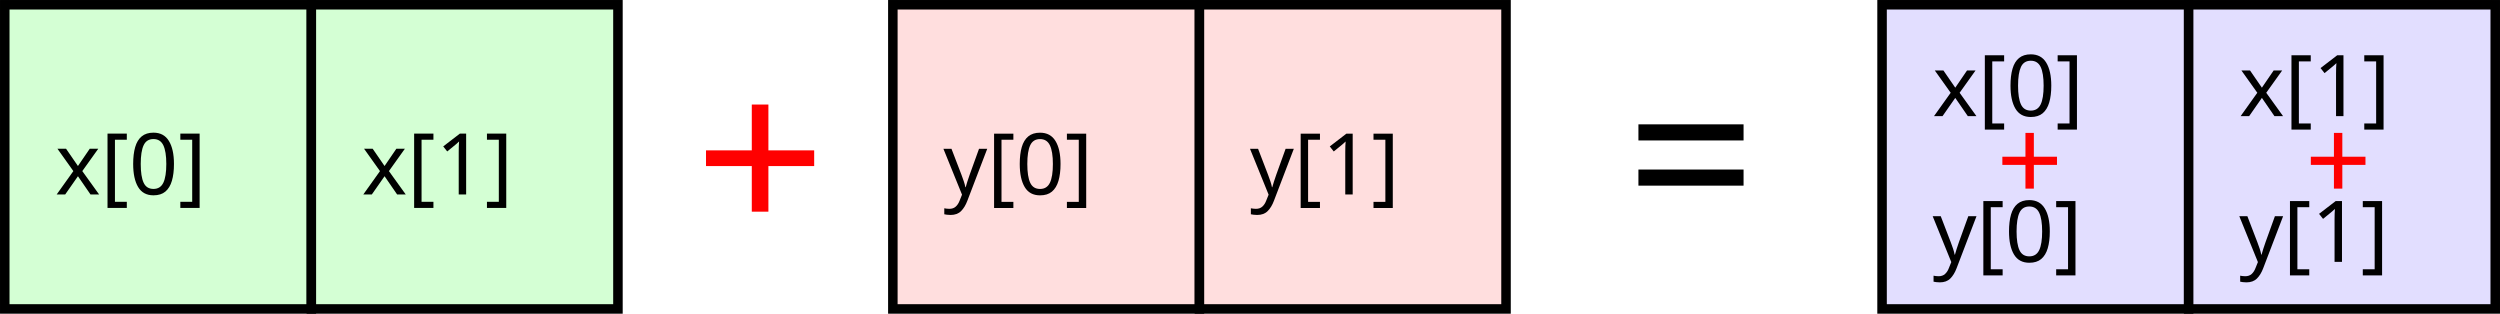
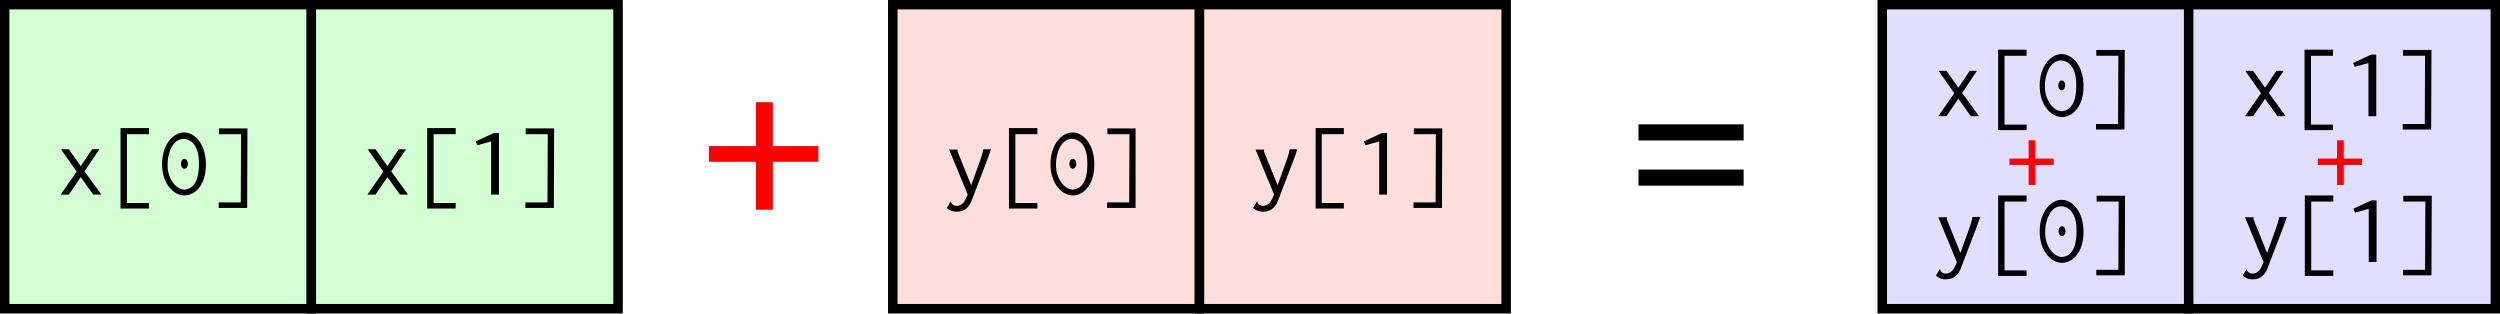
- <svg xmlns="http://www.w3.org/2000/svg" id="Layer_1" data-name="Layer 1" viewBox="0 0 860.84 108.01">
-   <rect x="1.64" y="1.64" width="105.57" height="104.74" style="fill:#d4ffd4" />
-   <rect x="1.64" y="1.64" width="105.57" height="104.74" style="fill:none;stroke:#000;stroke-miterlimit:10;stroke-width:3.274px" />
-   <text transform="translate(18.98 66.96) scale(1.01 1)" style="font-size:29.34px;font-family:InconsolataForPowerline-g, Inconsolata-g for Powerline">x[0]</text>
-   <rect x="107.21" y="1.64" width="105.57" height="104.74" style="fill:#d4ffd4" />
-   <rect x="107.21" y="1.64" width="105.57" height="104.74" style="fill:none;stroke:#000;stroke-miterlimit:10;stroke-width:3.274px" />
-   <text transform="translate(124.56 66.96) scale(1.01 1)" style="font-size:29.34px;font-family:InconsolataForPowerline-g, Inconsolata-g for Powerline">x[1]</text>
-   <rect x="307.44" y="1.64" width="105.57" height="104.74" style="fill:#ffdede" />
-   <rect x="307.44" y="1.64" width="105.57" height="104.74" style="fill:none;stroke:#000;stroke-miterlimit:10;stroke-width:3.274px" />
-   <rect x="413.01" y="1.64" width="105.57" height="104.74" style="fill:#ffdede" />
-   <rect x="413.01" y="1.64" width="105.57" height="104.74" style="fill:none;stroke:#000;stroke-miterlimit:10;stroke-width:3.274px" />
-   <text transform="translate(239.14 81.34) scale(1.04 1)" style="font-size:76.208px;fill:red;font-family:InconsolataForPowerline-g, Inconsolata-g for Powerline">+</text>
-   <rect x="648.06" y="1.64" width="105.57" height="104.74" style="fill:#e2deff" />
-   <rect x="648.06" y="1.64" width="105.57" height="104.74" style="fill:none;stroke:#000;stroke-miterlimit:10;stroke-width:3.274px" />
-   <rect x="753.63" y="1.64" width="105.57" height="104.74" style="fill:#e2deff" />
-   <rect x="753.63" y="1.64" width="105.57" height="104.74" style="fill:none;stroke:#000;stroke-miterlimit:10;stroke-width:3.274px" />
-   <text transform="translate(559.75 80.91) scale(1.01 1)" style="font-size:78.239px;font-family:InconsolataForPowerline-g, Inconsolata-g for Powerline">=</text>
-   <text transform="translate(665.41 39.99) scale(1.01 1)" style="font-size:29.34px;font-family:InconsolataForPowerline-g, Inconsolata-g for Powerline">x[0]</text>
-   <text transform="translate(770.99 39.99) scale(1.01 1)" style="font-size:29.34px;font-family:InconsolataForPowerline-g, Inconsolata-g for Powerline">x[1]</text>
-   <text transform="translate(324.82 66.97) scale(1.01 1)" style="font-size:29.34px;font-family:InconsolataForPowerline-g, Inconsolata-g for Powerline">y[0]</text>
-   <text transform="translate(430.39 66.97) scale(1.01 1)" style="font-size:29.34px;font-family:InconsolataForPowerline-g, Inconsolata-g for Powerline">y[1]</text>
-   <text transform="translate(665.46 90.18) scale(1.01 1)" style="font-size:29.34px;font-family:InconsolataForPowerline-g, Inconsolata-g for Powerline">y[0]</text>
-   <text transform="translate(771.04 90.18) scale(1.01 1)" style="font-size:29.34px;font-family:InconsolataForPowerline-g, Inconsolata-g for Powerline">y[1]</text>
-   <text transform="translate(687.48 69.34) scale(1.01 1)" style="font-size:39.618px;fill:red;font-family:InconsolataForPowerline-g, Inconsolata-g for Powerline">+</text>
-   <text transform="translate(793.7 69.34) scale(1.01 1)" style="font-size:39.618px;fill:red;font-family:InconsolataForPowerline-g, Inconsolata-g for Powerline">+</text>
+ <svg xmlns="http://www.w3.org/2000/svg" version="1.1" id="Layer_1" x="0px" y="0px" viewBox="0 0 860.8 108" style="enable-background:new 0 0 860.8 108;" xml:space="preserve">
+   <style type="text/css">
+ 	.st0{fill:#D4FFD4;}
+ 	.st1{fill:none;stroke:#000000;stroke-width:3.274;stroke-miterlimit:10;}
+ 	.st2{enable-background:new    ;}
+ 	.st3{fill:#FFDEDE;}
+ 	.st4{fill:#FF0000;}
+ 	.st5{fill:#E2DEFF;}
+ 	.st6{font-family:'InconsolataForPowerline-g';}
+ 	.st7{font-size:78.239px;}
+ </style>
+   <rect x="1.6" y="1.6" class="st0" width="105.6" height="104.7" />
+   <rect x="1.6" y="1.6" class="st1" width="105.6" height="104.7" />
+   <g class="st2">
+     <path d="M34.2,51.4L29.1,59l5.8,8h-2.8l-4.3-6l-4.1,6h-2.8l5.5-7.9L21,51.4h2.7l4.1,5.8l3.9-5.8H34.2z" />
+     <path d="M51.3,44.2v2h-7.6l0,23.7h7.6v1.9h-9.8l0-27.7H51.3z" />
+     <path d="M70.9,56.7c0,7.3-4,10.6-7.4,10.6c-3.7,0-7.7-4-7.7-10.8c0-6.8,3.9-10.9,7.6-10.9C67,45.6,70.9,49.5,70.9,56.7z M63.5,65.3   c3.5-0.3,5-3.6,5-8.8c0.1-5.2-1.8-8.4-5.2-8.7c-3.9,0-5.6,5-5.6,8.7C57.5,61,60.3,65.2,63.5,65.3z M63.5,58.1   c-0.7,0-1.2-0.8-1.2-1.7s0.5-1.7,1.2-1.7c0.7,0,1.2,0.8,1.2,1.7S64.2,58.1,63.5,58.1z" />
+     <path d="M85.2,44.2l-0.1,27.4h-9.8v-1.9h7.6L83,46.2h-7.6v-2H85.2z" />
+   </g>
+   <rect x="107.2" y="1.6" class="st0" width="105.6" height="104.7" />
+   <rect x="107.2" y="1.6" class="st1" width="105.6" height="104.7" />
+   <g class="st2">
+     <path d="M139.8,51.4l-5.1,7.6l5.8,8h-2.8l-4.3-6l-4.1,6h-2.8l5.5-7.9l-5.4-7.7h2.7l4.1,5.8l3.9-5.8H139.8z" />
+     <path d="M156.9,44.2v2h-7.6l0,23.7h7.6v1.9h-9.8l0-27.7H156.9z" />
+     <path d="M171.7,67h-2.6V48.7l-4.7,1.3l-0.6-1.3l6.2-2.9h1.8V67z" />
+     <path d="M190.8,44.2l-0.1,27.4h-9.8v-1.9h7.6l0.1-23.5H181v-2H190.8z" />
+   </g>
+   <rect x="307.4" y="1.6" class="st3" width="105.6" height="104.7" />
+   <rect x="307.4" y="1.6" class="st1" width="105.6" height="104.7" />
+   <rect x="413" y="1.6" class="st3" width="105.6" height="104.7" />
+   <rect x="413" y="1.6" class="st1" width="105.6" height="104.7" />
+   <g class="st2">
+     <path class="st4" d="M266.1,35.2v15.1h15.7v5.4h-15.7v16.5h-5.8V55.7h-16.2v-5.4h16.2V35.2H266.1z" />
+   </g>
+   <rect x="648.1" y="1.6" class="st5" width="105.6" height="104.7" />
+   <rect x="648.1" y="1.6" class="st1" width="105.6" height="104.7" />
+   <rect x="753.6" y="1.6" class="st5" width="105.6" height="104.7" />
+   <rect x="753.6" y="1.6" class="st1" width="105.6" height="104.7" />
+   <text transform="matrix(1.01 0 0 1 559.75 80.9102)" class="st6 st7">=</text>
+   <g class="st2">
+     <path d="M680.7,24.4l-5.1,7.6l5.8,8h-2.8l-4.3-6l-4.1,6h-2.8l5.5-7.9l-5.4-7.7h2.7l4.1,5.8l3.9-5.8H680.7z" />
+     <path d="M697.8,17.2v2h-7.6l0,23.7h7.6v1.9H688l0-27.7H697.8z" />
+     <path d="M717.4,29.7c0,7.3-4,10.6-7.4,10.6c-3.7,0-7.7-4-7.7-10.8c0-6.8,3.9-10.9,7.6-10.9C713.5,18.7,717.4,22.5,717.4,29.7z    M709.9,38.3c3.5-0.3,5-3.6,5-8.8c0.1-5.2-1.8-8.4-5.2-8.7c-3.9,0-5.6,5-5.6,8.7C704,34.1,706.7,38.2,709.9,38.3z M709.9,31.1   c-0.7,0-1.2-0.8-1.2-1.7s0.5-1.7,1.2-1.7c0.7,0,1.2,0.8,1.2,1.7S710.6,31.1,709.9,31.1z" />
+     <path d="M731.6,17.2l-0.1,27.4h-9.8v-1.9h7.6l0.1-23.5h-7.6v-2H731.6z" />
+   </g>
+   <g class="st2">
+     <path d="M786.3,24.4l-5.1,7.6l5.8,8h-2.8l-4.3-6l-4.1,6h-2.8l5.5-7.9l-5.4-7.7h2.7l4.1,5.8l3.9-5.8H786.3z" />
+     <path d="M803.3,17.2v2h-7.6l0,23.7h7.6v1.9h-9.8l0-27.7H803.3z" />
+     <path d="M818.1,40h-2.6V21.7l-4.7,1.3l-0.6-1.3l6.2-2.9h1.8V40z" />
+     <path d="M837.2,17.2l-0.1,27.4h-9.8v-1.9h7.6l0.1-23.5h-7.6v-2H837.2z" />
+   </g>
+   <g class="st2">
+     <path d="M329.8,51.4c0,0.3-0.1,0.5-0.1,0.7c0,0.1,0,0.2,0.1,0.3l4.6,11.4l3-8.3c0.5-1.3,0.9-2.7,1.2-4.1h2.6c-0.5,1.5-1,3-1.6,4.5   l-4.9,12.8c-0.3,0.9-0.7,1.7-1.4,2.5c-1,1.2-2.5,1.7-3.9,1.7c-1.3,0-2.5-0.4-3.4-1.3l1.3-2.2c0.2,0.1,0.2,0.4,0.3,0.6   c0.1,0.2,0.7,0.9,1.8,0.9c0.7,0,1.6-0.3,2.2-1c0.5-0.5,0.8-1.2,1.1-1.8l0.5-1.1l-6.4-15.5H329.8z" />
+     <path d="M357.2,44.2v2h-7.6l0,23.7h7.6v1.9h-9.8l0-27.7H357.2z" />
+     <path d="M376.8,56.7c0,7.3-4,10.6-7.4,10.6c-3.7,0-7.7-4-7.7-10.8c0-6.8,3.9-10.9,7.6-10.9C372.9,45.6,376.8,49.5,376.8,56.7z    M369.4,65.3c3.5-0.3,5-3.6,5-8.8c0.1-5.2-1.8-8.4-5.2-8.7c-3.9,0-5.6,5-5.6,8.7C363.4,61,366.2,65.2,369.4,65.3z M369.4,58.1   c-0.7,0-1.2-0.8-1.2-1.7s0.5-1.7,1.2-1.7c0.7,0,1.2,0.8,1.2,1.7S370,58.1,369.4,58.1z" />
+     <path d="M391,44.2L391,71.6h-9.8v-1.9h7.6l0.1-23.5h-7.6v-2H391z" />
+   </g>
+   <g class="st2">
+     <path d="M435.3,51.4c0,0.3-0.1,0.5-0.1,0.7c0,0.1,0,0.2,0.1,0.3l4.6,11.4l3-8.3c0.5-1.3,0.9-2.7,1.2-4.1h2.6c-0.5,1.5-1,3-1.6,4.5   l-4.9,12.8c-0.3,0.9-0.7,1.7-1.4,2.5c-1,1.2-2.5,1.7-3.9,1.7c-1.3,0-2.5-0.4-3.4-1.3l1.3-2.2c0.2,0.1,0.2,0.4,0.3,0.6   c0.1,0.2,0.7,0.9,1.8,0.9c0.7,0,1.6-0.3,2.2-1c0.5-0.5,0.8-1.2,1.1-1.8l0.5-1.1l-6.4-15.5H435.3z" />
+     <path d="M462.7,44.2v2h-7.6l0,23.7h7.6v1.9H453l0-27.7H462.7z" />
+     <path d="M477.5,67h-2.6V48.7l-4.7,1.3l-0.6-1.3l6.2-2.9h1.8V67z" />
+     <path d="M496.6,44.2l-0.1,27.4h-9.8v-1.9h7.6l0.1-23.5h-7.6v-2H496.6z" />
+   </g>
+   <g class="st2">
+     <path d="M670.4,74.7c0,0.3-0.1,0.5-0.1,0.7c0,0.1,0,0.2,0.1,0.3l4.6,11.4l3-8.3c0.5-1.3,0.9-2.7,1.2-4.1h2.6c-0.5,1.5-1,3-1.6,4.5   l-4.9,12.8c-0.3,0.9-0.7,1.7-1.4,2.5c-1,1.2-2.5,1.7-3.9,1.7c-1.3,0-2.5-0.4-3.4-1.3l1.3-2.2c0.2,0.1,0.2,0.4,0.3,0.6   c0.1,0.2,0.7,0.9,1.8,0.9c0.7,0,1.6-0.3,2.2-1c0.5-0.5,0.8-1.2,1.1-1.8l0.5-1.1l-6.4-15.5H670.4z" />
+     <path d="M697.8,67.4v2h-7.6l0,23.7h7.6v1.9H688l0-27.7H697.8z" />
+     <path d="M717.4,79.9c0,7.3-4,10.6-7.4,10.6c-3.7,0-7.7-4-7.7-10.8c0-6.8,3.9-10.9,7.6-10.9C713.5,68.8,717.4,72.7,717.4,79.9z    M710,88.5c3.5-0.3,5-3.6,5-8.8c0.1-5.2-1.8-8.4-5.2-8.7c-3.9,0-5.6,5-5.6,8.7C704,84.3,706.8,88.4,710,88.5z M710,81.3   c-0.7,0-1.2-0.8-1.2-1.7s0.5-1.7,1.2-1.7c0.7,0,1.2,0.8,1.2,1.7S710.7,81.3,710,81.3z" />
+     <path d="M731.7,67.4l-0.1,27.4h-9.8v-1.9h7.6l0.1-23.5h-7.6v-2H731.7z" />
+   </g>
+   <g class="st2">
+     <path d="M776,74.7c0,0.3-0.1,0.5-0.1,0.7c0,0.1,0,0.2,0.1,0.3l4.6,11.4l3-8.3c0.5-1.3,0.9-2.7,1.2-4.1h2.6c-0.5,1.5-1,3-1.6,4.5   l-4.9,12.8c-0.3,0.9-0.7,1.7-1.4,2.5c-1,1.2-2.5,1.7-3.9,1.7c-1.3,0-2.5-0.4-3.4-1.3l1.3-2.2c0.2,0.1,0.2,0.4,0.3,0.6   c0.1,0.2,0.7,0.9,1.8,0.9c0.7,0,1.6-0.3,2.2-1c0.5-0.5,0.8-1.2,1.1-1.8l0.5-1.1l-6.4-15.5H776z" />
+     <path d="M803.4,67.4v2h-7.6l0,23.7h7.6v1.9h-9.8l0-27.7H803.4z" />
+     <path d="M818.2,90.2h-2.6V71.9l-4.7,1.3l-0.6-1.3l6.2-2.9h1.8V90.2z" />
+     <path d="M837.3,67.4l-0.1,27.4h-9.8v-1.9h7.6l0.1-23.5h-7.6v-2H837.3z" />
+   </g>
+   <g class="st2">
+     <path class="st4" d="M700.8,48.3v6.3h6.3v2.2h-6.3v6.9h-2.3v-6.9h-6.6v-2.2h6.6v-6.3H700.8z" />
+   </g>
+   <g class="st2">
+     <path class="st4" d="M807,48.3v6.3h6.3v2.2H807v6.9h-2.3v-6.9h-6.6v-2.2h6.6v-6.3H807z" />
+   </g>
</svg>
